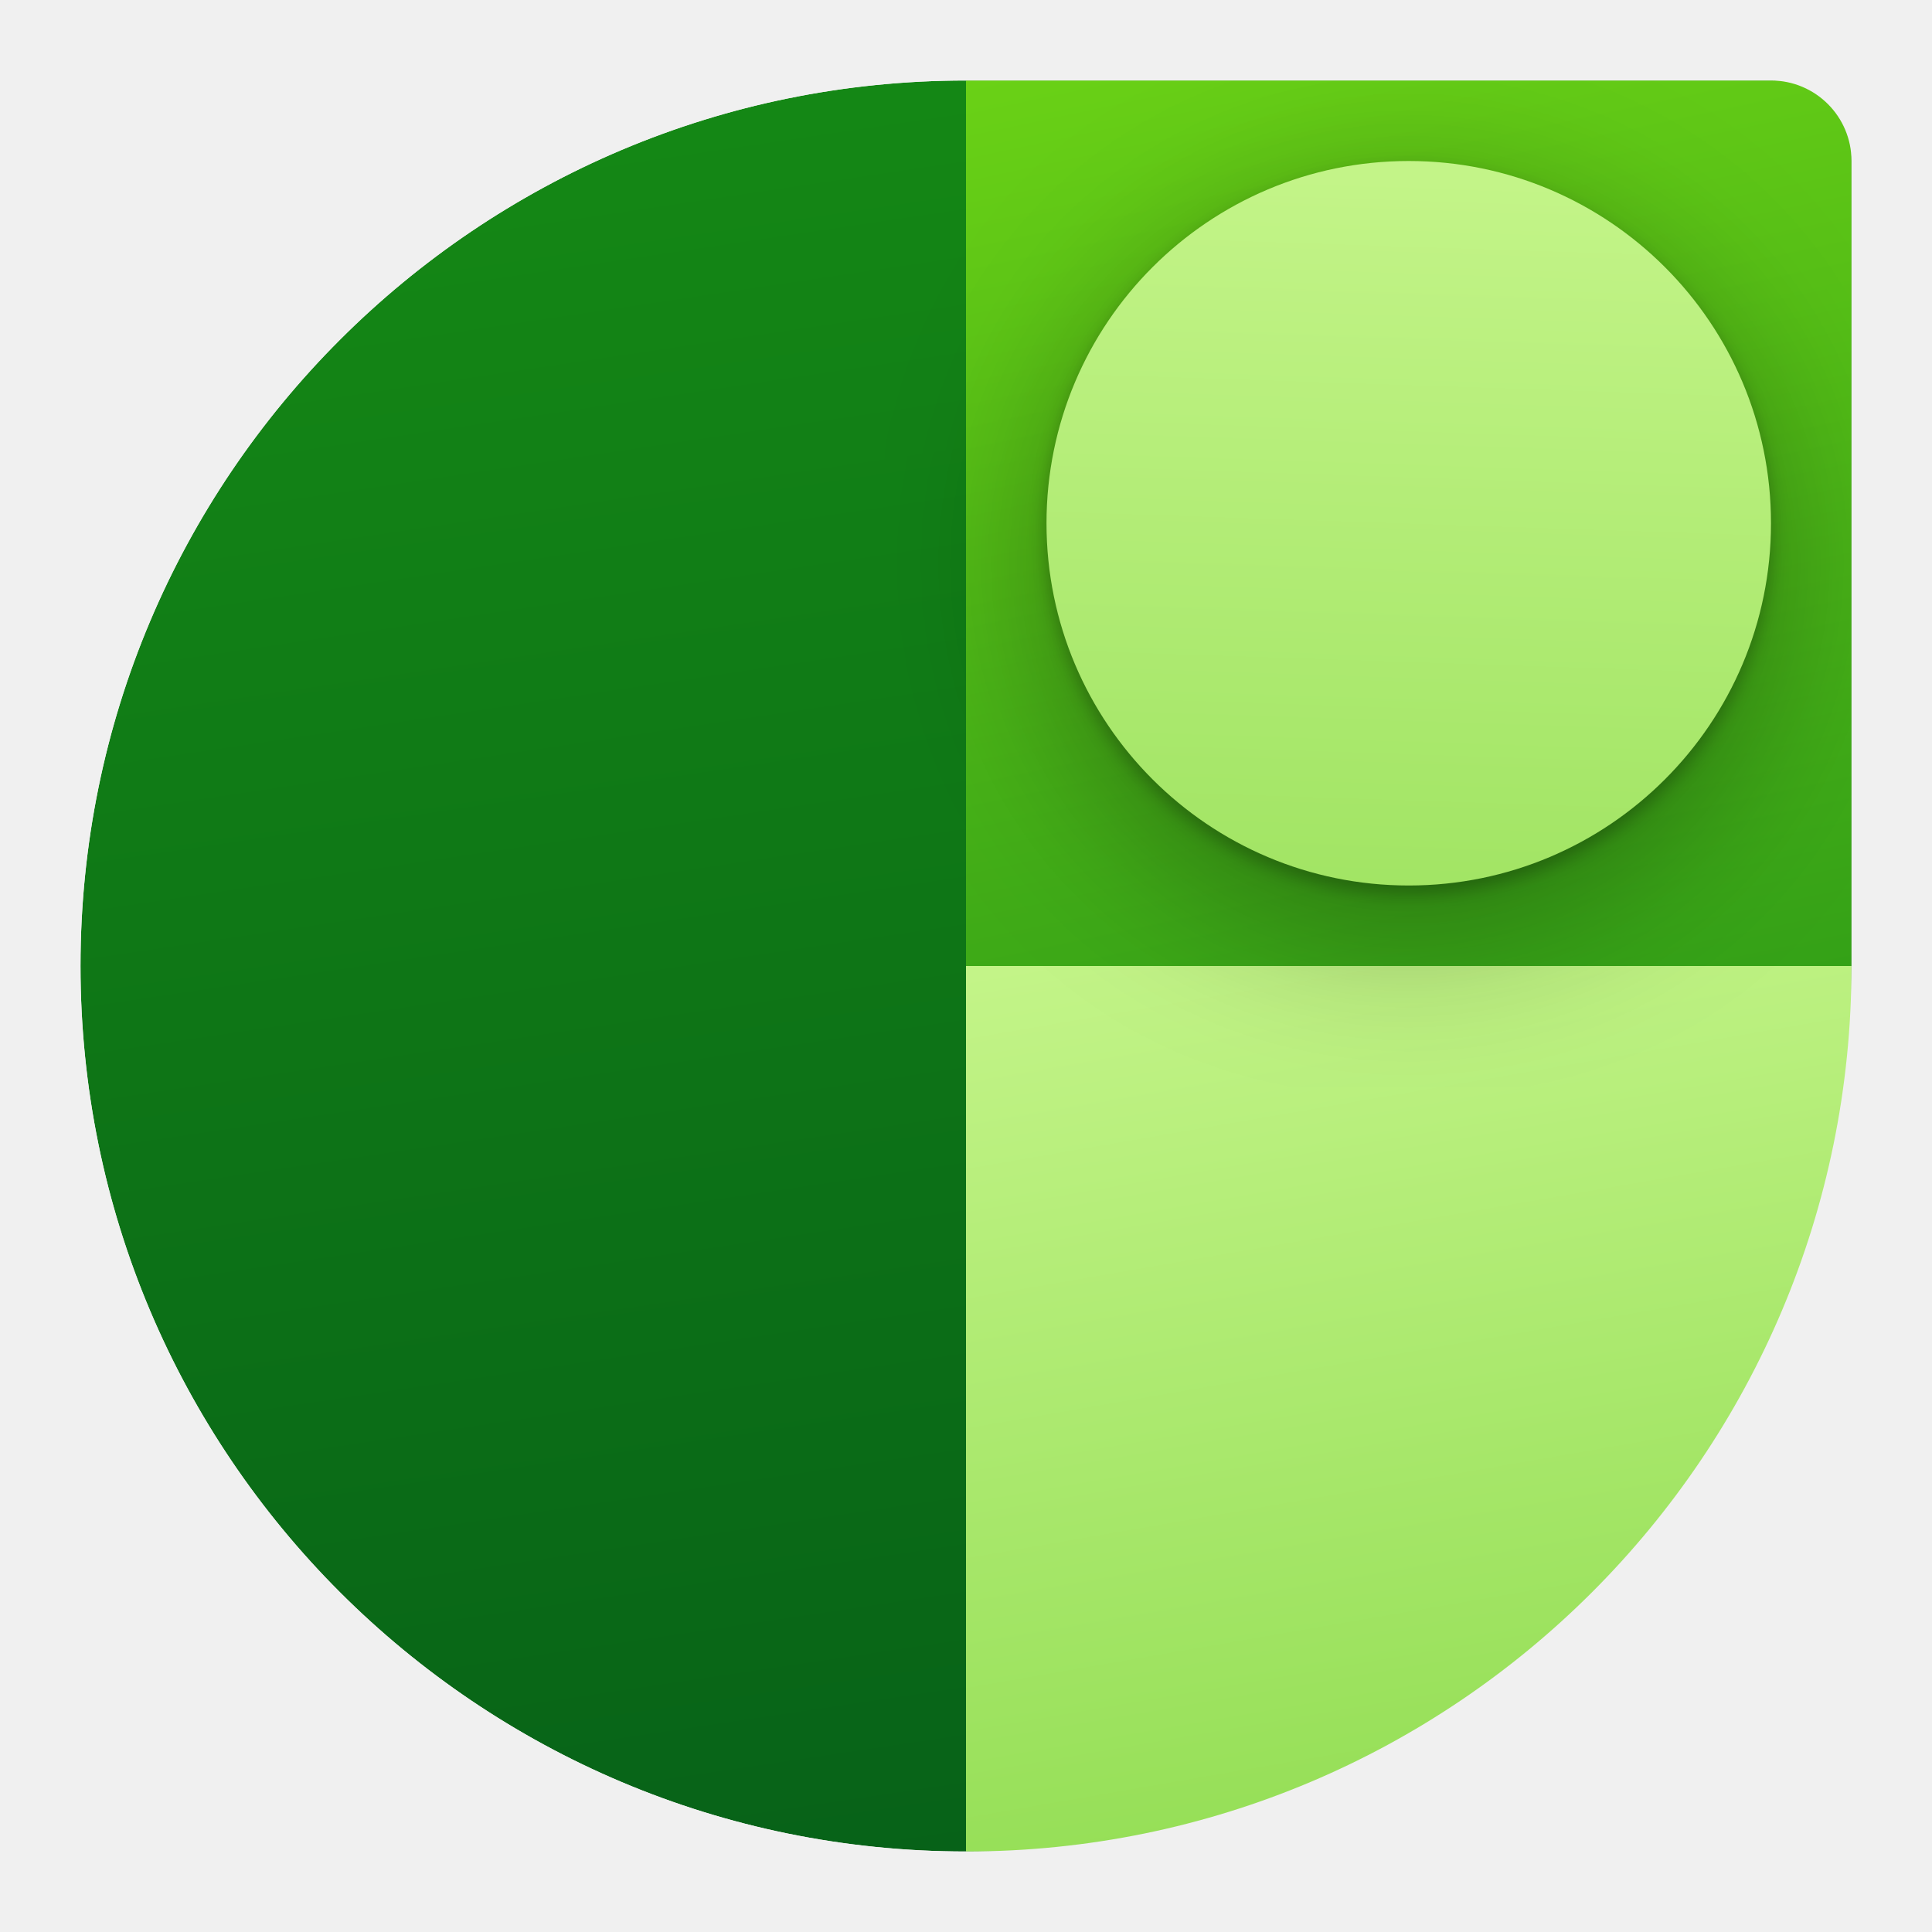
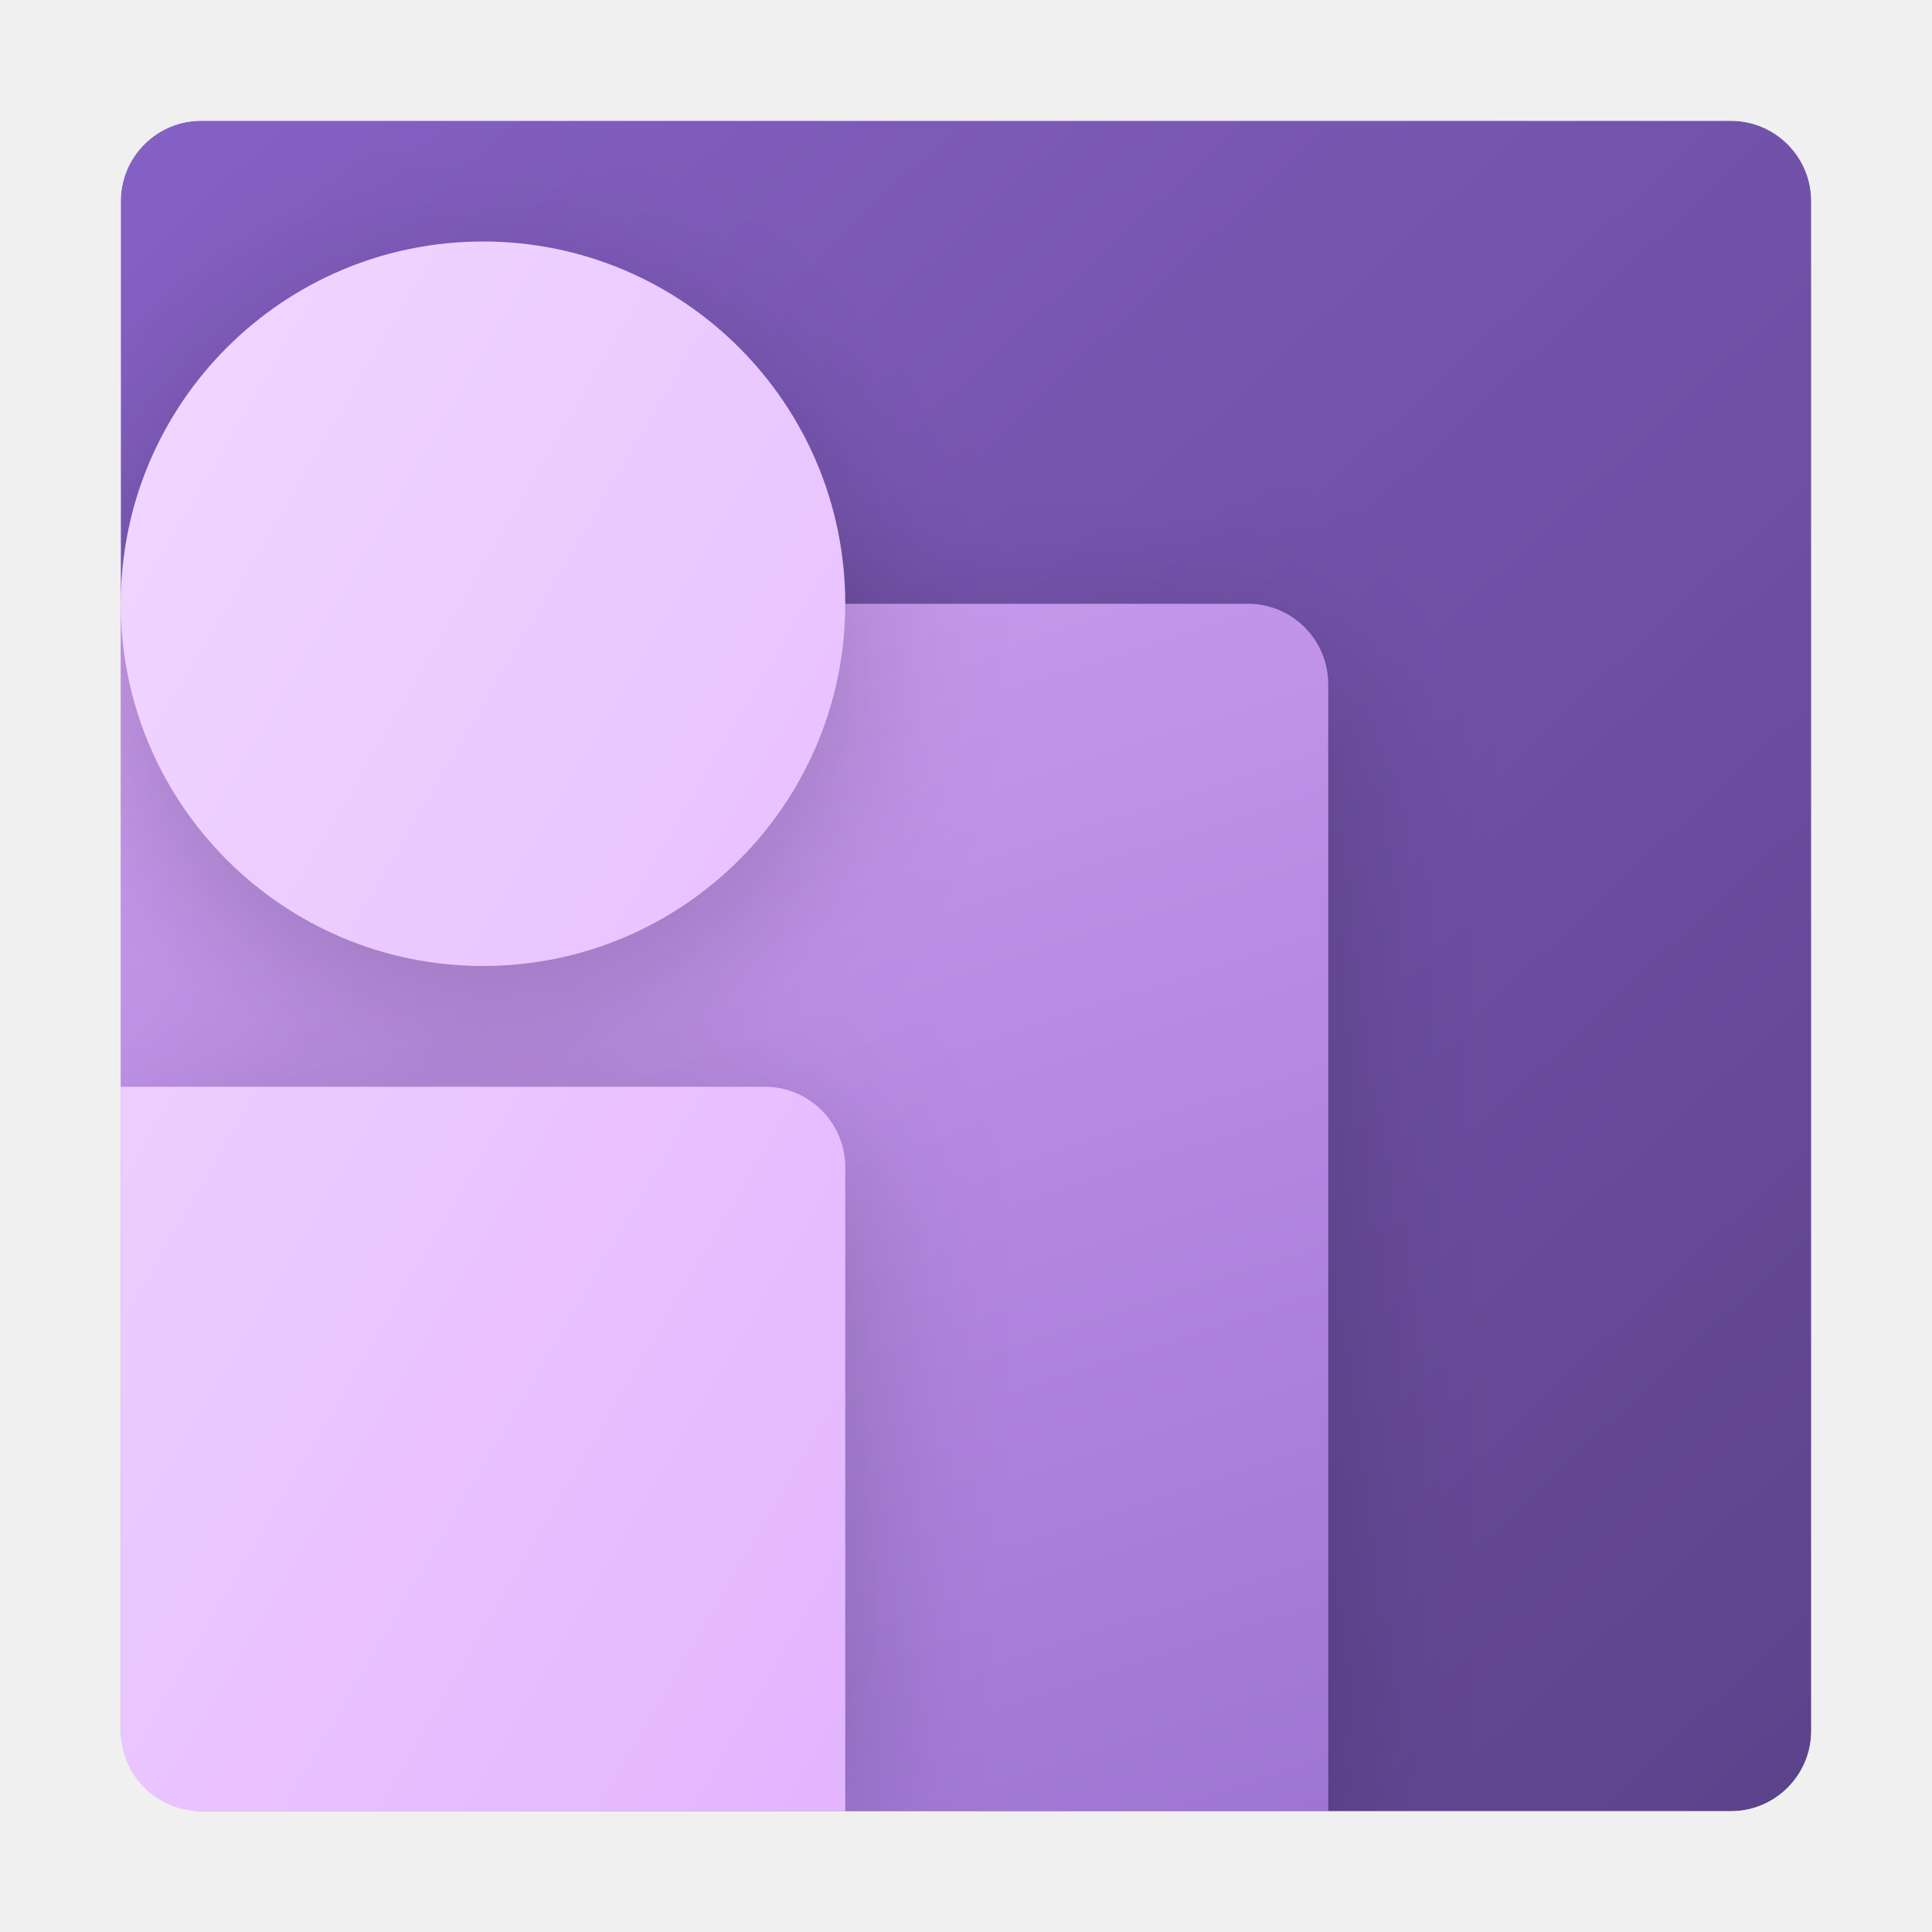
<svg xmlns="http://www.w3.org/2000/svg" width="96" height="96" viewBox="0 0 96 96" fill="none">
  <g clip-path="url(#clip0)">
-     <mask id="mask0" mask-type="alpha" maskUnits="userSpaceOnUse" x="4" y="4" width="88" height="88">
-       <path d="M4 48C4 23.7 23.7 4 48 4H88C90.209 4 92 5.791 92 8V48C92 72.3 72.3 92 48 92C23.7 92 4 72.3 4 48Z" fill="black" />
+     <mask id="mask0" mask-type="alpha" maskUnits="userSpaceOnUse" x="6" y="6" width="84" height="84">
+       <rect x="6" y="6" width="84" height="84" rx="4" fill="#C4C4C4" />
    </mask>
    <g mask="url(#mask0)">
-       <path d="M4 48C4 23.7 23.7 4 48 4H88C90.209 4 92 5.791 92 8V48C92 72.3 72.3 92 48 92C23.7 92 4 72.3 4 48Z" fill="url(#paint0_linear)" />
-       <path d="M48 4H92V48H48V4Z" fill="url(#paint1_linear)" />
-       <path d="M48 48H92V92H48V48Z" fill="url(#paint2_linear)" />
-       <g filter="url(#filter0_dd)">
-         <circle cx="70" cy="26" r="18" fill="url(#paint3_linear)" />
+       <rect x="6" y="6" width="84" height="84" rx="4" fill="url(#paint0_linear)" />
+       <g filter="url(#filter0_d)">
+         <path d="M6 30H62C64.209 30 66 31.791 66 34V90H6V30Z" fill="url(#paint1_linear)" />
+       </g>
+       <g filter="url(#filter1_d)">
+         <path fill-rule="evenodd" clip-rule="evenodd" d="M24 48C33.941 48 42 39.941 42 30C42 20.059 33.941 12 24 12C14.059 12 6 20.059 6 30C6 39.941 14.059 48 24 48ZM38 54H6V90H42V58C42 55.791 40.209 54 38 54Z" fill="url(#paint2_linear)" />
      </g>
    </g>
  </g>
  <defs>
-     <filter id="filter0_dd" x="44" y="2" width="52" height="52" filterUnits="userSpaceOnUse" color-interpolation-filters="sRGB">
+     <filter id="filter0_d" x="-2" y="24" width="76" height="76" filterUnits="userSpaceOnUse" color-interpolation-filters="sRGB">
      <feFlood flood-opacity="0" result="BackgroundImageFix" />
-       <feColorMatrix in="SourceAlpha" type="matrix" values="0 0 0 0 0 0 0 0 0 0 0 0 0 0 0 0 0 0 127 0" />
-       <feOffset dy="0.4" />
-       <feGaussianBlur stdDeviation="0.4" />
-       <feColorMatrix type="matrix" values="0 0 0 0 0 0 0 0 0 0 0 0 0 0 0 0 0 0 0.24 0" />
-       <feBlend mode="normal" in2="BackgroundImageFix" result="effect1_dropShadow" />
      <feColorMatrix in="SourceAlpha" type="matrix" values="0 0 0 0 0 0 0 0 0 0 0 0 0 0 0 0 0 0 127 0" />
      <feOffset dy="2" />
      <feGaussianBlur stdDeviation="4" />
-       <feColorMatrix type="matrix" values="0 0 0 0 0 0 0 0 0 0 0 0 0 0 0 0 0 0 0.32 0" />
-       <feBlend mode="normal" in2="effect1_dropShadow" result="effect2_dropShadow" />
-       <feBlend mode="normal" in="SourceGraphic" in2="effect2_dropShadow" result="shape" />
+       <feColorMatrix type="matrix" values="0 0 0 0 0 0 0 0 0 0 0 0 0 0 0 0 0 0 0.2 0" />
+       <feBlend mode="normal" in2="BackgroundImageFix" result="effect1_dropShadow" />
+       <feBlend mode="normal" in="SourceGraphic" in2="effect1_dropShadow" result="shape" />
    </filter>
-     <linearGradient id="paint0_linear" x1="-4.25" y1="7.461" x2="10.203" y2="104.839" gradientUnits="userSpaceOnUse">
-       <stop stop-color="#158915" />
-       <stop offset="1" stop-color="#065F18" />
+     <filter id="filter1_d" x="-2" y="6" width="52" height="94" filterUnits="userSpaceOnUse" color-interpolation-filters="sRGB">
+       <feFlood flood-opacity="0" result="BackgroundImageFix" />
+       <feColorMatrix in="SourceAlpha" type="matrix" values="0 0 0 0 0 0 0 0 0 0 0 0 0 0 0 0 0 0 127 0" />
+       <feOffset dy="2" />
+       <feGaussianBlur stdDeviation="4" />
+       <feColorMatrix type="matrix" values="0 0 0 0 0 0 0 0 0 0 0 0 0 0 0 0 0 0 0.2 0" />
+       <feBlend mode="normal" in2="BackgroundImageFix" result="effect1_dropShadow" />
+       <feBlend mode="normal" in="SourceGraphic" in2="effect1_dropShadow" result="shape" />
+     </filter>
+     <linearGradient id="paint0_linear" x1="6" y1="6" x2="87.008" y2="92.793" gradientUnits="userSpaceOnUse">
+       <stop stop-color="#8661C5" />
+       <stop offset="1" stop-color="#5C428B" />
    </linearGradient>
-     <linearGradient id="paint1_linear" x1="48" y1="4" x2="58.843" y2="55.043" gradientUnits="userSpaceOnUse">
-       <stop stop-color="#6AD116" />
-       <stop offset="1" stop-color="#34A117" />
+     <linearGradient id="paint1_linear" x1="6" y1="30" x2="29.351" y2="101.902" gradientUnits="userSpaceOnUse">
+       <stop stop-color="#CD9EF0" />
+       <stop offset="1" stop-color="#9F75D3" />
    </linearGradient>
-     <linearGradient id="paint2_linear" x1="48.688" y1="48.286" x2="57.341" y2="98.39" gradientUnits="userSpaceOnUse">
-       <stop stop-color="#C3F488" />
-       <stop offset="1" stop-color="#8FDC50" />
-     </linearGradient>
-     <linearGradient id="paint3_linear" x1="52.562" y1="8.234" x2="50.723" y2="63.202" gradientUnits="userSpaceOnUse">
-       <stop stop-color="#C3F488" />
-       <stop offset="1" stop-color="#8FDC50" />
+     <linearGradient id="paint2_linear" x1="4.895" y1="12" x2="66.536" y2="48.078" gradientUnits="userSpaceOnUse">
+       <stop stop-color="#F1D9FF" />
+       <stop offset="1" stop-color="#E4B4FF" />
    </linearGradient>
    <clipPath id="clip0">
      <path d="M0 0H96V96H0V0Z" fill="white" />
    </clipPath>
  </defs>
</svg>
